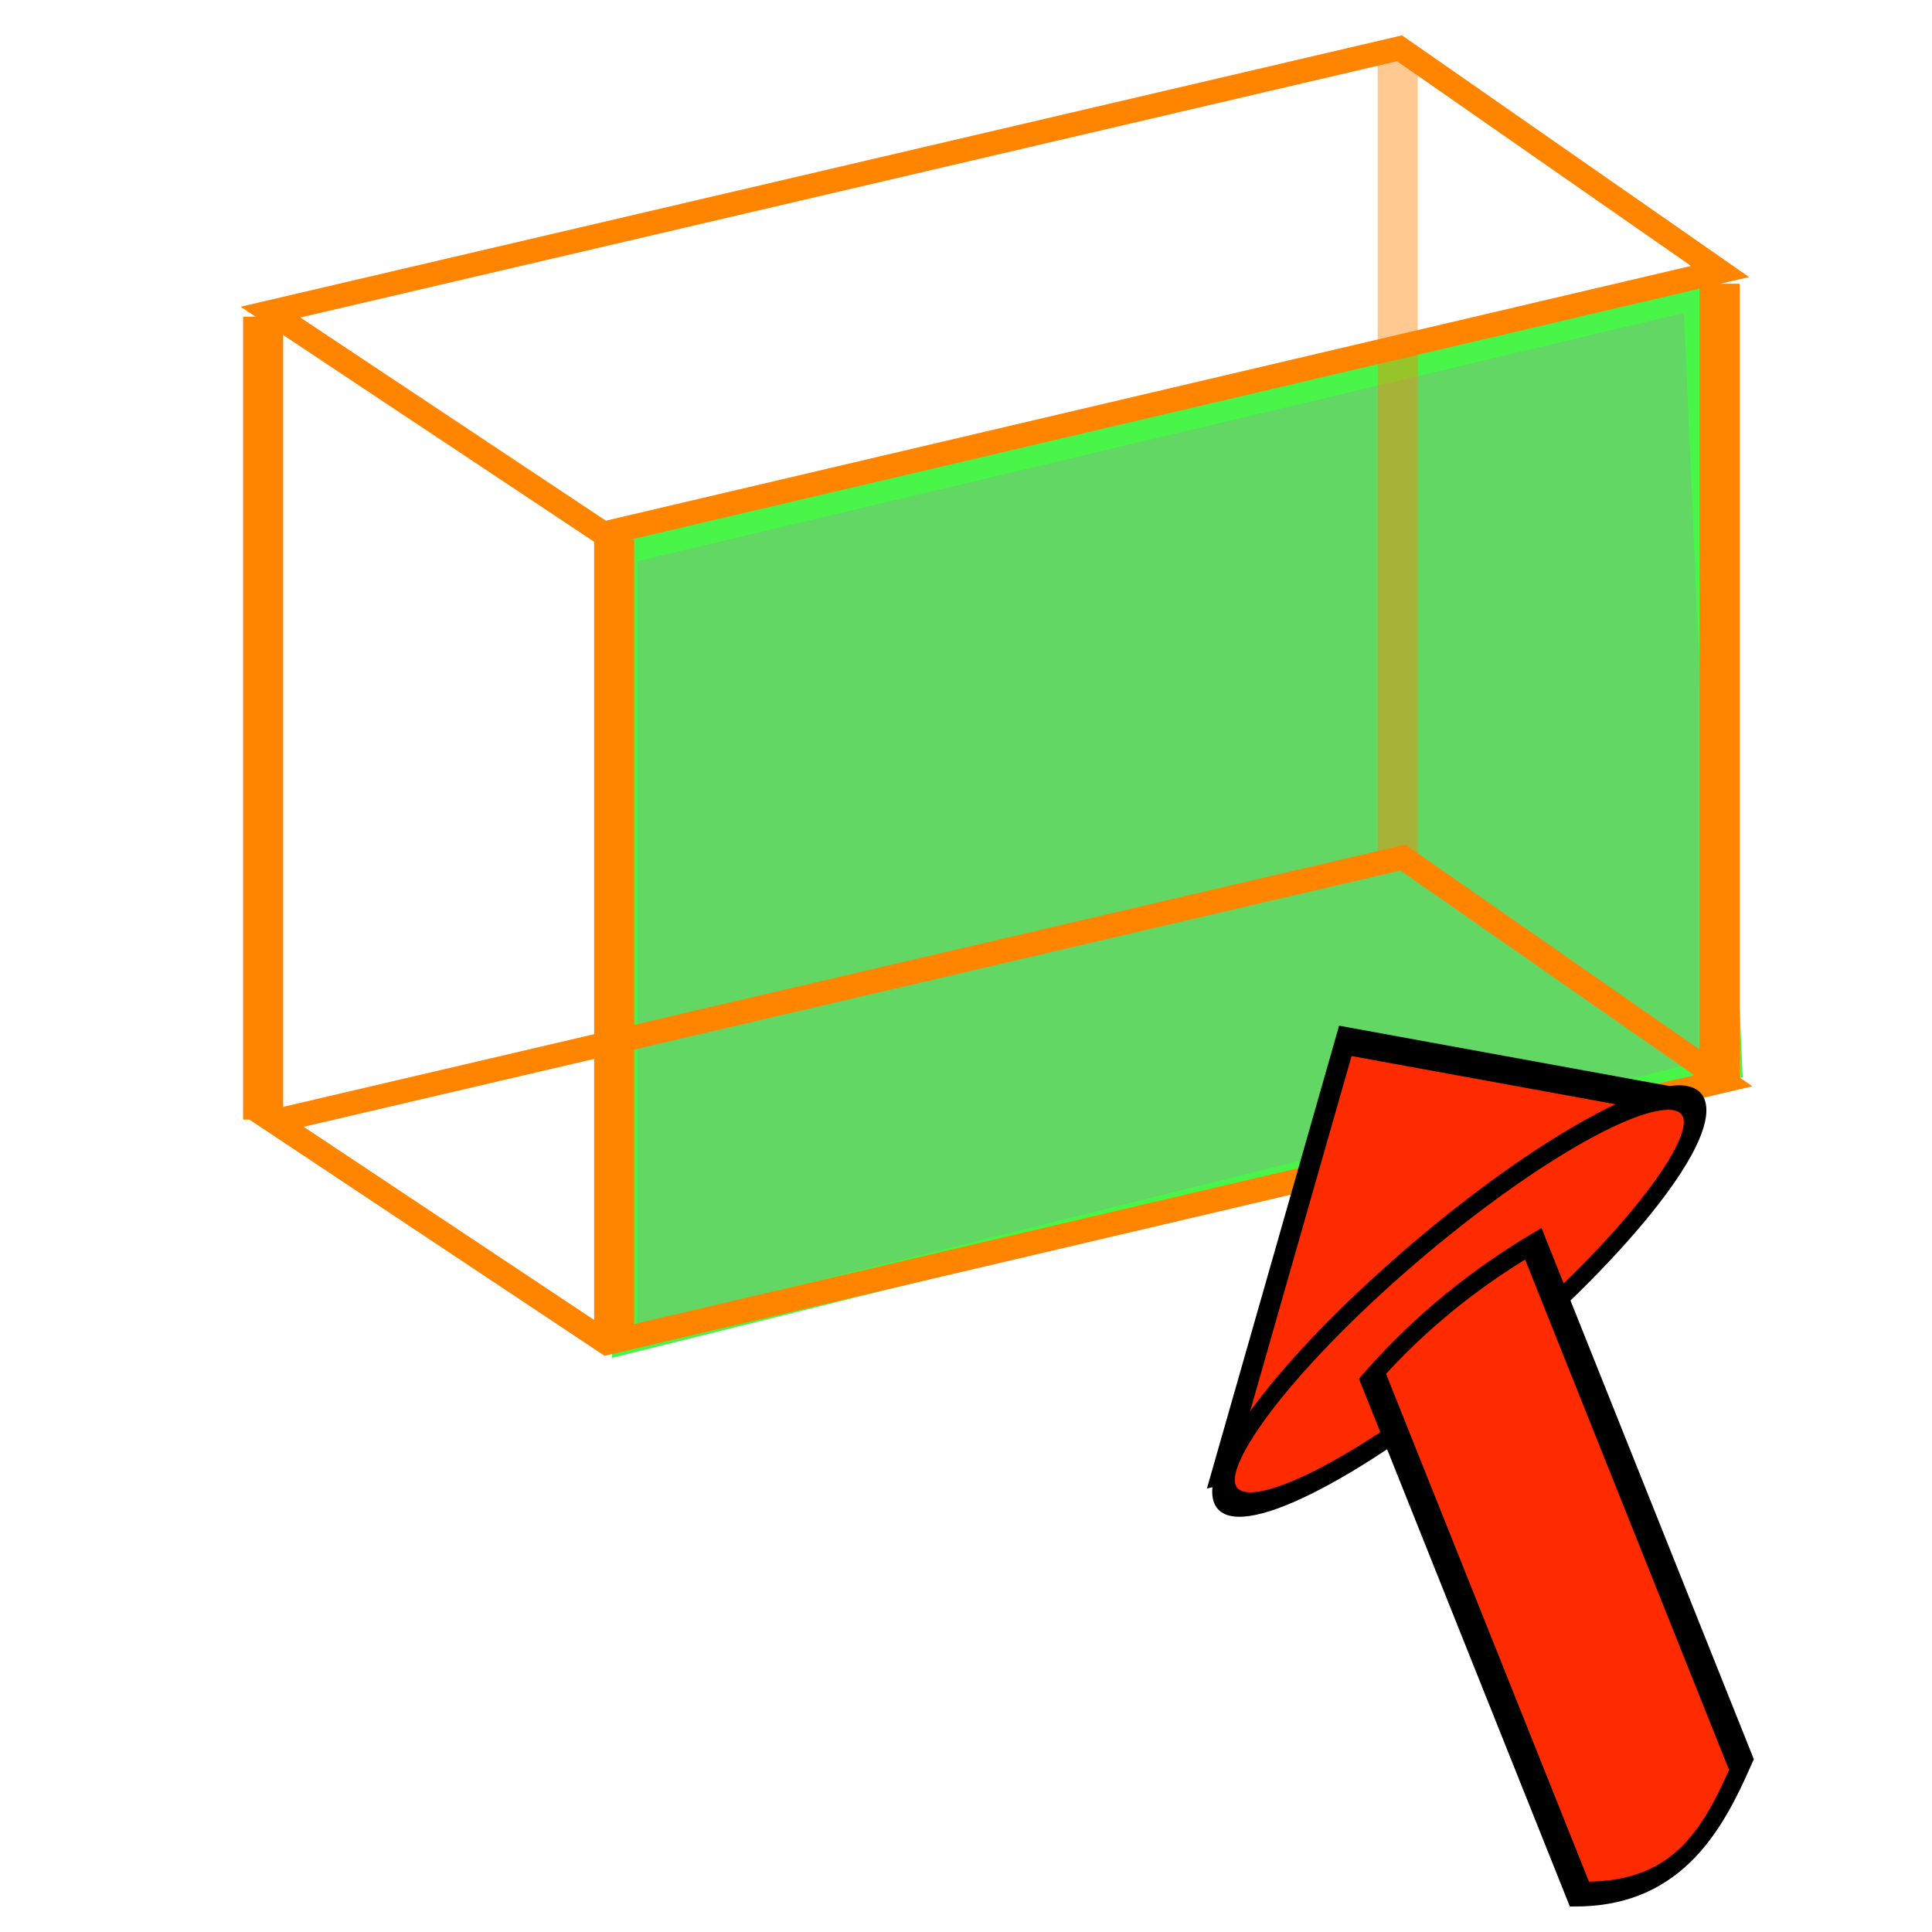
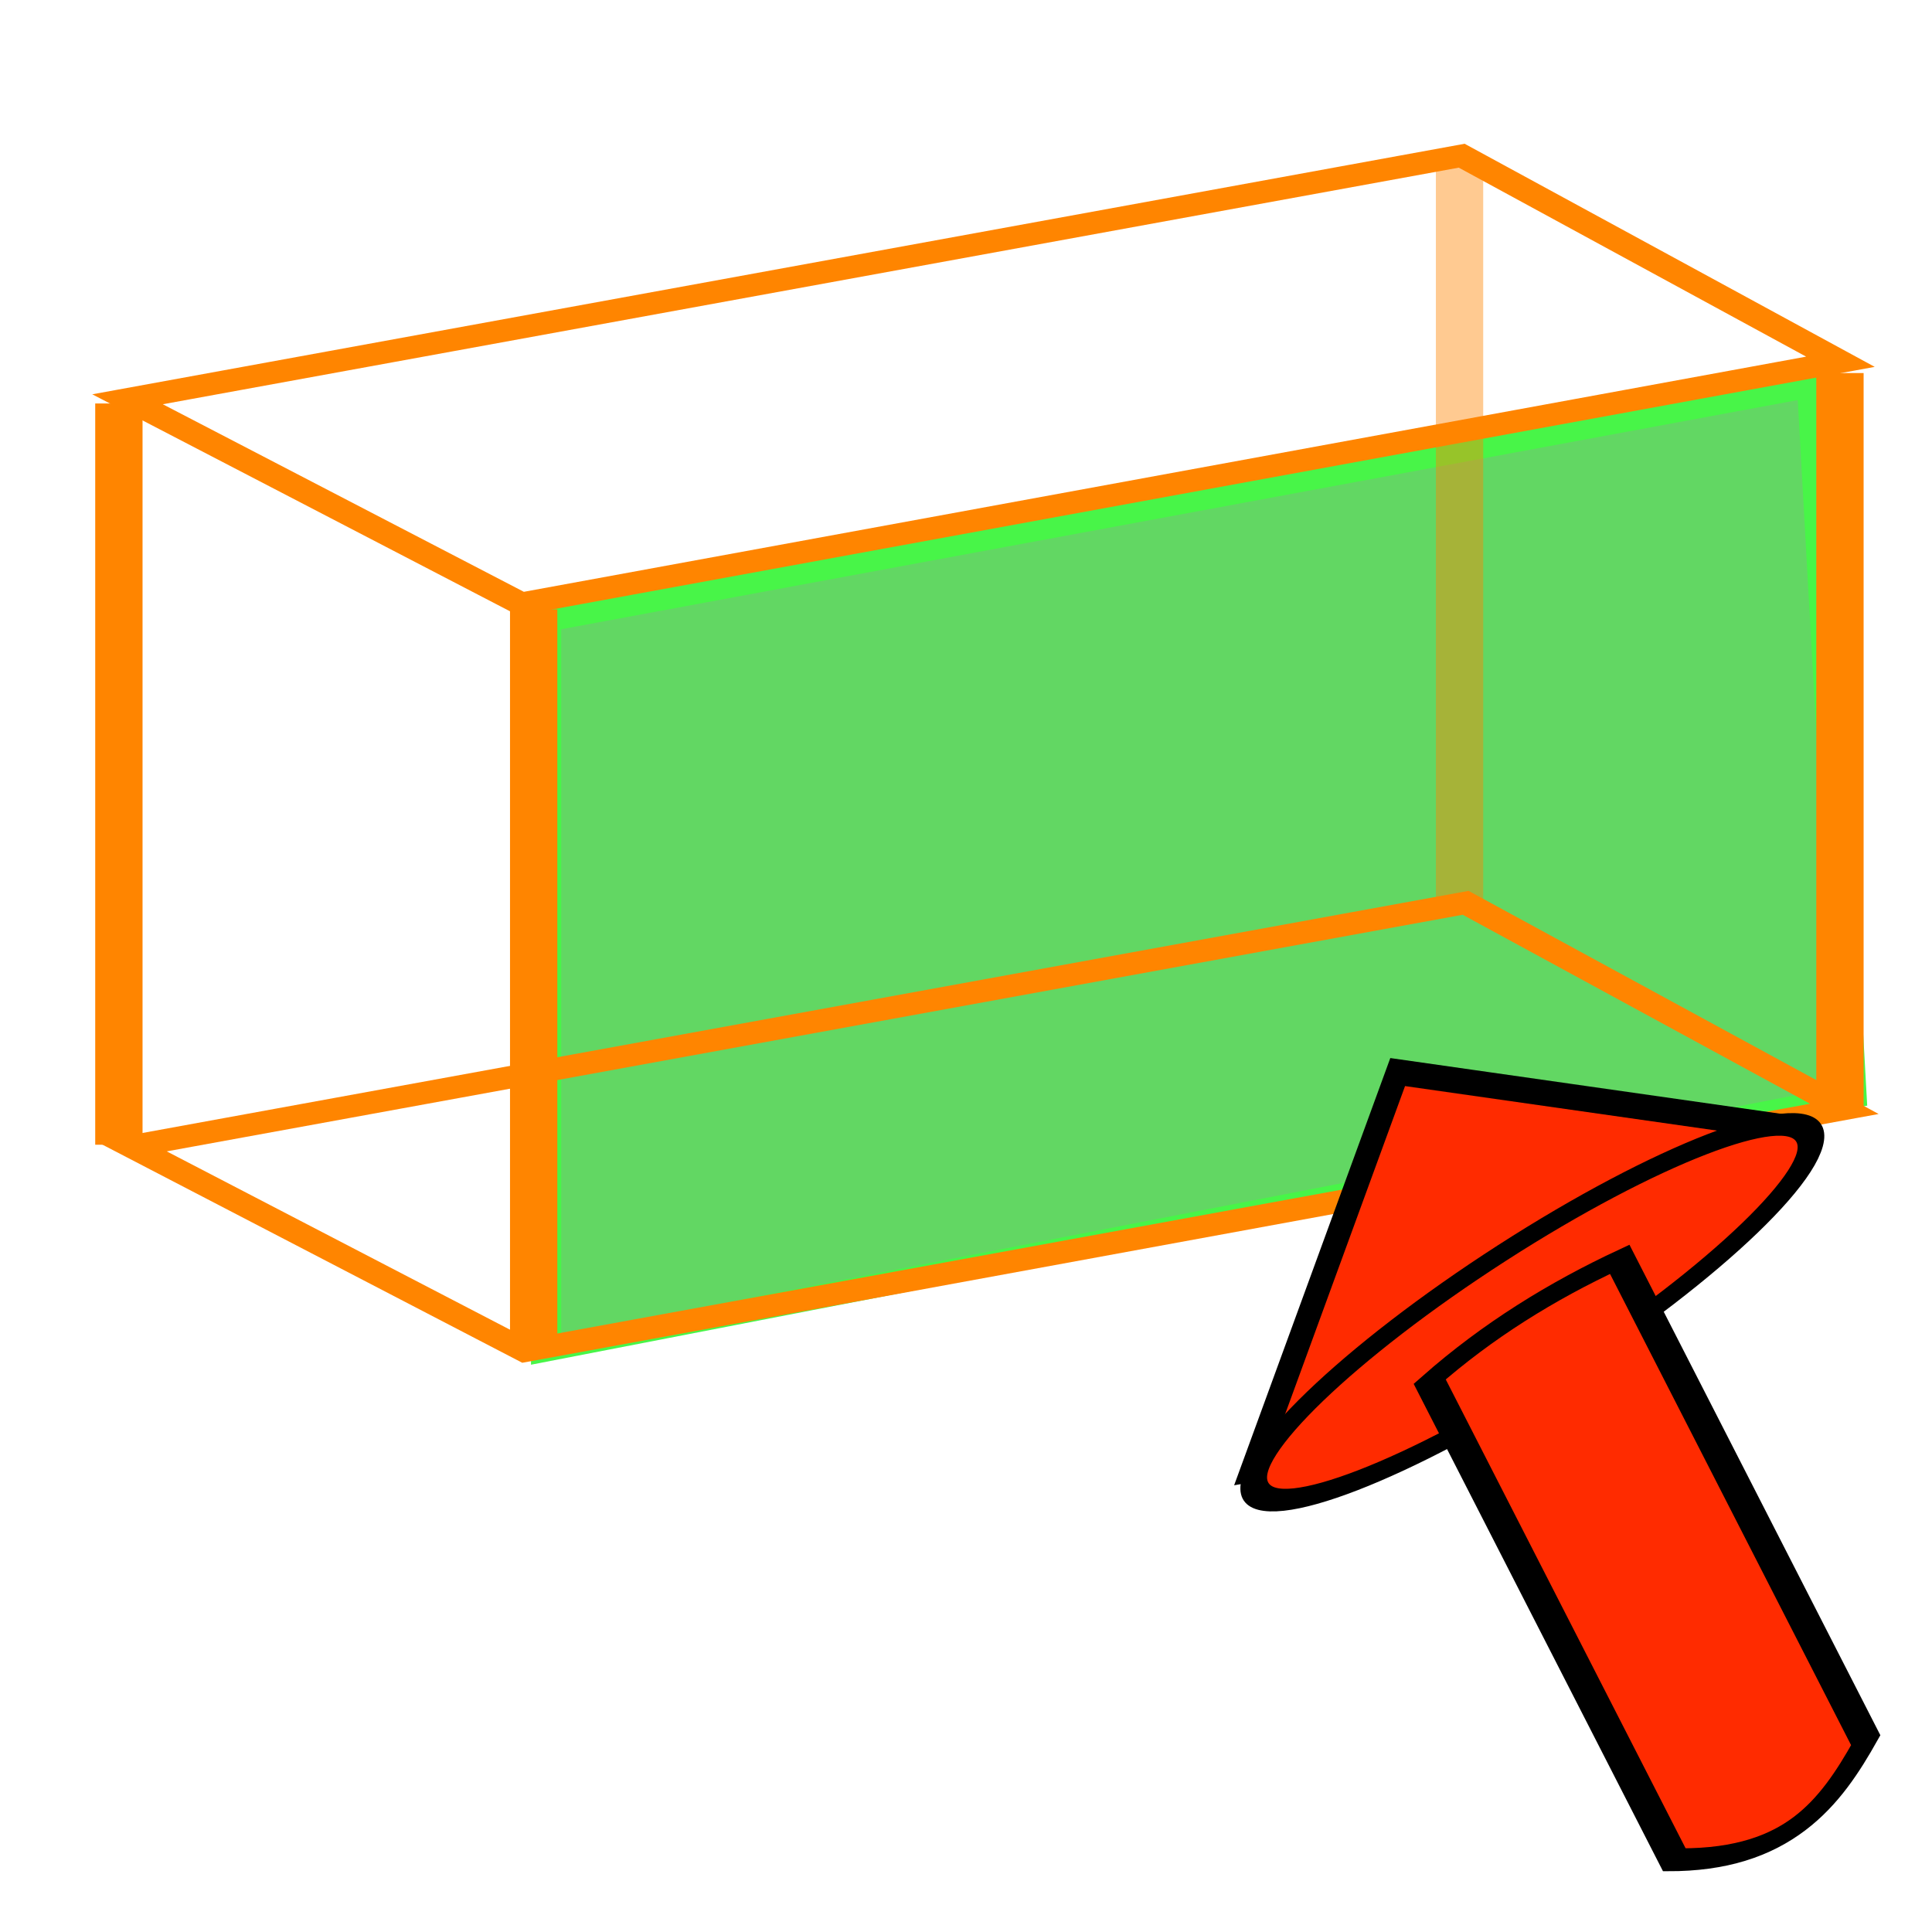
<svg xmlns="http://www.w3.org/2000/svg" xmlns:xlink="http://www.w3.org/1999/xlink" id="svg11300" height="48" width="48" version="1.1" viewBox="0 0 48 48">
  <defs id="defs3">
-     <linearGradient id="linearGradient1152">
-       <stop style="stop-color:#000000;stop-opacity:1;" offset="0" id="stop1148" />
-       <stop style="stop-color:#000000;stop-opacity:0;" offset="1" id="stop1150" />
+     <linearGradient id="linearGradient22617">
+       <stop style="stop-color:#1d1d1d;stop-opacity:1;" offset="0" id="stop22615" />
    </linearGradient>
    <linearGradient id="linearGradient3253">
      <stop style="stop-color:#89d5f8;stop-opacity:1;" offset="0" id="stop3255" />
      <stop style="stop-color:#00899e;stop-opacity:1;" offset="1" id="stop3257" />
    </linearGradient>
    <linearGradient id="linearGradient11979">
      <stop style="stop-color:#ffffff;stop-opacity:1;" offset="0" id="stop11981" />
      <stop style="stop-color:#729fcf;stop-opacity:1" offset="1" id="stop11983" />
    </linearGradient>
    <linearGradient id="linearGradient2846">
      <stop id="stop2848" offset="0" style="stop-color:#8a8a8a;stop-opacity:1;" />
      <stop id="stop2850" offset="1" style="stop-color:#484848;stop-opacity:1;" />
    </linearGradient>
    <linearGradient id="linearGradient2366">
      <stop id="stop2368" offset="0" style="stop-color:#ffffff;stop-opacity:1;" />
      <stop style="stop-color:#ffffff;stop-opacity:0.219;" offset="0.5" id="stop2374" />
      <stop id="stop2370" offset="1" style="stop-color:#ffffff;stop-opacity:1;" />
    </linearGradient>
    <linearGradient id="linearGradient4467">
      <stop style="stop-color:#ffffff;stop-opacity:1;" offset="0" id="stop4469" />
      <stop style="stop-color:#ffffff;stop-opacity:0.248;" offset="1" id="stop4471" />
    </linearGradient>
    <linearGradient id="linearGradient4454">
      <stop style="stop-color:#729fcf;stop-opacity:0.208;" offset="0" id="stop4456" />
      <stop style="stop-color:#729fcf;stop-opacity:0.676;" offset="1" id="stop4458" />
    </linearGradient>
    <linearGradient id="linearGradient4440">
      <stop style="stop-color:#7d7d7d;stop-opacity:1;" offset="0" id="stop4442" />
      <stop id="stop4448" offset="0.5" style="stop-color:#b1b1b1;stop-opacity:1;" />
      <stop style="stop-color:#686868;stop-opacity:1;" offset="1" id="stop4444" />
    </linearGradient>
    <radialGradient gradientUnits="userSpaceOnUse" gradientTransform="matrix(0.914812,0.01265023,-0.00821502,0.213562,2.253914,27.18889)" r="10.319" fy="35.127" fx="23.071" cy="35.127" cx="23.071" id="radialGradient2097" xlink:href="#linearGradient2091" />
    <linearGradient gradientUnits="userSpaceOnUse" y2="34.977" x2="27.901" y1="22.852" x1="16.875" id="linearGradient7922" xlink:href="#linearGradient7916" />
    <linearGradient y2="50.94" x2="45.38" y1="45.264" x1="46.835" gradientUnits="userSpaceOnUse" id="linearGradient7186" xlink:href="#linearGradient2871" />
    <linearGradient y2="26.649" x2="53.589" y1="23.668" x1="18.936" gradientUnits="userSpaceOnUse" id="linearGradient7184" xlink:href="#linearGradient2402" />
    <linearGradient y2="50.94" x2="45.38" y1="45.264" x1="46.835" gradientUnits="userSpaceOnUse" id="linearGradient7182" xlink:href="#linearGradient2871" />
    <linearGradient y2="20.609" x2="15.985" y1="36.061" x1="62.514" gradientUnits="userSpaceOnUse" id="linearGradient7180" xlink:href="#linearGradient2380" />
    <linearGradient gradientTransform="rotate(180,23.96967,25.01237)" y2="23.554" x2="22.375" y1="13.604" x1="13.435" gradientUnits="userSpaceOnUse" id="linearGradient7189" xlink:href="#linearGradient7179" />
    <linearGradient gradientUnits="userSpaceOnUse" y2="23.554" x2="22.375" y1="13.604" x1="13.435" id="linearGradient7185" xlink:href="#linearGradient7179" />
    <linearGradient gradientTransform="translate(-18.01785,-13.57119)" gradientUnits="userSpaceOnUse" y2="48.548" x2="45.919" y1="36.423" x1="34.893" id="linearGradient4975" xlink:href="#linearGradient1322" />
    <linearGradient id="linearGradient1322">
      <stop style="stop-color:#729fcf" offset="0" id="stop1324" />
      <stop style="stop-color:#5187d6;stop-opacity:1;" offset="1" id="stop1326" />
    </linearGradient>
    <linearGradient id="linearGradient2316">
      <stop id="stop2318" offset="0" style="stop-color:#000000;stop-opacity:1;" />
      <stop id="stop2320" offset="1" style="stop-color:#ffffff;stop-opacity:0.66;" />
    </linearGradient>
    <linearGradient id="linearGradient7179">
      <stop id="stop7181" offset="0" style="stop-color:#ffffff;stop-opacity:1;" />
      <stop id="stop7183" offset="1" style="stop-color:#ffffff;stop-opacity:0;" />
    </linearGradient>
    <linearGradient y2="26.048" x2="52.854" y1="26.048" x1="5.965" gradientUnits="userSpaceOnUse" id="linearGradient1491" xlink:href="#linearGradient2797" />
    <linearGradient id="linearGradient2797">
      <stop id="stop2799" offset="0" style="stop-color:#ffffff;stop-opacity:1;" />
      <stop id="stop2801" offset="1" style="stop-color:#ffffff;stop-opacity:0;" />
    </linearGradient>
    <linearGradient y2="26.048" x2="52.854" y1="26.048" x1="5.965" gradientUnits="userSpaceOnUse" id="linearGradient1493" xlink:href="#linearGradient2797" />
    <linearGradient id="linearGradient2402">
      <stop id="stop2404" offset="0" style="stop-color:#729fcf;stop-opacity:1;" />
      <stop id="stop2406" offset="1" style="stop-color:#528ac5;stop-opacity:1;" />
    </linearGradient>
    <linearGradient id="linearGradient2871">
      <stop id="stop2873" offset="0" style="stop-color:#3465a4;stop-opacity:1;" />
      <stop id="stop2875" offset="1" style="stop-color:#3465a4;stop-opacity:1" />
    </linearGradient>
    <linearGradient gradientTransform="translate(-48.77039,-5.765705)" gradientUnits="userSpaceOnUse" y2="24.842" x2="37.124" y1="30.749" x1="32.648" id="linearGradient2696" xlink:href="#linearGradient2690" />
    <linearGradient id="linearGradient2690">
      <stop id="stop2692" offset="0" style="stop-color:#c4d7eb;stop-opacity:1;" />
      <stop id="stop2694" offset="1" style="stop-color:#c4d7eb;stop-opacity:0;" />
    </linearGradient>
    <linearGradient gradientTransform="translate(-48.77039,-5.765705)" gradientUnits="userSpaceOnUse" y2="24.842" x2="37.124" y1="31.456" x1="36.714" id="linearGradient2688" xlink:href="#linearGradient2682" />
    <linearGradient id="linearGradient2682">
      <stop id="stop2684" offset="0" style="stop-color:#3977c3;stop-opacity:1;" />
      <stop id="stop2686" offset="1" style="stop-color:#89aedc;stop-opacity:0;" />
    </linearGradient>
    <linearGradient id="linearGradient2380">
      <stop id="stop2382" offset="0" style="stop-color:#b9cfe7;stop-opacity:1" />
      <stop id="stop2384" offset="1" style="stop-color:#729fcf;stop-opacity:1" />
    </linearGradient>
    <linearGradient y2="19.115" x2="15.419" y1="10.612" x1="13.479" gradientTransform="translate(-48.30498,-6.043298)" gradientUnits="userSpaceOnUse" id="linearGradient1486" xlink:href="#linearGradient2831" />
    <linearGradient id="linearGradient2831">
      <stop id="stop2833" offset="0" style="stop-color:#3465a4;stop-opacity:1;" />
      <stop style="stop-color:#5b86be;stop-opacity:1;" offset="0.333" id="stop2855" />
      <stop id="stop2835" offset="1" style="stop-color:#83a8d8;stop-opacity:0;" />
    </linearGradient>
    <linearGradient y2="26.194" x2="37.065" y1="29.73" x1="37.128" gradientTransform="rotate(180,-0.62124,20.04085)" gradientUnits="userSpaceOnUse" id="linearGradient1488" xlink:href="#linearGradient2847" />
    <linearGradient id="linearGradient2847">
      <stop id="stop2849" offset="0" style="stop-color:#3465a4;stop-opacity:1;" />
      <stop id="stop2851" offset="1" style="stop-color:#3465a4;stop-opacity:0;" />
    </linearGradient>
    <radialGradient r="15.645" fy="36.421" fx="24.837" cy="36.421" cx="24.837" gradientTransform="matrix(1,0,0,0.536723,0,16.87306)" gradientUnits="userSpaceOnUse" id="radialGradient1503" xlink:href="#linearGradient8662" />
    <linearGradient id="linearGradient8662">
      <stop id="stop8664" offset="0" style="stop-color:#000000;stop-opacity:1;" />
      <stop id="stop8666" offset="1" style="stop-color:#000000;stop-opacity:0;" />
    </linearGradient>
    <linearGradient id="linearGradient7916">
      <stop id="stop7918" offset="0" style="stop-color:#ffffff;stop-opacity:1;" />
      <stop id="stop7920" offset="1" style="stop-color:#ffffff;stop-opacity:0.34;" />
    </linearGradient>
    <linearGradient id="linearGradient2091">
      <stop id="stop2093" offset="0" style="stop-color:#000000;stop-opacity:1;" />
      <stop id="stop2095" offset="1" style="stop-color:#000000;stop-opacity:0;" />
    </linearGradient>
    <linearGradient id="linearGradient3864">
      <stop style="stop-color:#71b2f8;stop-opacity:1;" offset="0" id="stop3866" />
      <stop style="stop-color:#002795;stop-opacity:1;" offset="1" id="stop3868" />
    </linearGradient>
    <radialGradient gradientTransform="matrix(1.625841,0.5434973,-8.8819886e-2,0.2656996,-215.0241,-170.9019)" r="19.571" fy="27.257" fx="342.583" cy="27.257" cx="342.583" gradientUnits="userSpaceOnUse" id="radialGradient2571" xlink:href="#linearGradient3864" />
    <radialGradient gradientTransform="translate(-0.1767767,-2.65165)" r="19.571" fy="15.561" fx="345.284" cy="15.561" cx="345.284" gradientUnits="userSpaceOnUse" id="radialGradient3352" xlink:href="#linearGradient3593" />
    <linearGradient id="linearGradient3593">
      <stop id="stop3595" offset="0" style="stop-color:#c8e0f9;stop-opacity:1;" />
      <stop id="stop3597" offset="1" style="stop-color:#637dca;stop-opacity:1;" />
    </linearGradient>
    <radialGradient gradientTransform="translate(-0.1767767,-2.65165)" r="19.571" fy="39.963" fx="330.638" cy="39.963" cx="330.638" gradientUnits="userSpaceOnUse" id="radialGradient3354" xlink:href="#linearGradient3593" />
    <radialGradient r="19.571" fy="27.257" fx="342.583" cy="27.257" cx="342.583" gradientTransform="matrix(1.625841,0.5434973,-8.8819886e-2,0.2656996,-461.8107,-173.0627)" gradientUnits="userSpaceOnUse" id="radialGradient3369" xlink:href="#linearGradient3864" />
    <radialGradient r="19.571" fy="15.561" fx="345.284" cy="15.561" cx="345.284" gradientTransform="matrix(1.001232,0,0,0.9421773,-327.5031,-4.331665)" gradientUnits="userSpaceOnUse" id="radialGradient3372" xlink:href="#linearGradient3593" />
    <radialGradient r="19.571" fy="39.963" fx="330.638" cy="39.963" cx="330.638" gradientTransform="matrix(1.001232,0,0,0.9421773,-287.8179,-28.14305)" gradientUnits="userSpaceOnUse" id="radialGradient3375" xlink:href="#linearGradient3593" />
    <radialGradient r="19.571" fy="113.234" fx="320.44" cy="113.234" cx="320.44" gradientTransform="matrix(0.9829174,1.324085,-1.233005,0.8105158,-131.0413,-483.7456)" gradientUnits="userSpaceOnUse" id="radialGradient3380" xlink:href="#linearGradient3864" />
    <linearGradient gradientTransform="matrix(1.001232,0,0,0.9421773,-4.869961,-2.386316)" gradientUnits="userSpaceOnUse" y2="36.839" x2="48.691" y1="36.839" x1="6.945" id="linearGradient3914" xlink:href="#linearGradient3864" />
    <linearGradient y2="36.839" x2="48.691" y1="34.146" x1="6.83" gradientTransform="matrix(1.001232,0,0,0.9421773,-4.869961,-2.386316)" gradientUnits="userSpaceOnUse" id="linearGradient3792" xlink:href="#linearGradient3864" />
    <radialGradient r="19.571" fy="39.963" fx="330.638" cy="39.963" cx="330.638" gradientTransform="matrix(1.001232,0,0,0.9421773,-287.8179,-28.14305)" gradientUnits="userSpaceOnUse" id="radialGradient3812" xlink:href="#linearGradient3864" />
    <radialGradient r="19.571" fy="15.561" fx="345.284" cy="15.561" cx="345.284" gradientTransform="matrix(1.001232,0,0,0.9421773,-327.5031,-4.331665)" gradientUnits="userSpaceOnUse" id="radialGradient3814" xlink:href="#linearGradient3593" />
    <radialGradient r="19.571" fy="113.234" fx="320.44" cy="113.234" cx="320.44" gradientTransform="matrix(0.9829174,1.324085,-1.233005,0.8105158,-131.0413,-483.7456)" gradientUnits="userSpaceOnUse" id="radialGradient3816" xlink:href="#linearGradient3864" />
    <radialGradient r="34.345" fy="672.797" fx="225.264" cy="672.797" cx="225.264" gradientTransform="matrix(1,0,0,0.6985294,0,202.8286)" gradientUnits="userSpaceOnUse" id="radialGradient3850" xlink:href="#linearGradient4467" />
    <radialGradient r="34.345" fy="672.797" fx="225.264" cy="672.797" cx="225.264" gradientTransform="matrix(1,0,0,0.6985294,0,202.8286)" gradientUnits="userSpaceOnUse" id="radialGradient3850-4" xlink:href="#linearGradient4467" />
    <radialGradient xlink:href="#linearGradient8662" id="radialGradient2097-2" cx="23.071" cy="35.127" fx="23.071" fy="35.127" r="10.319" gradientTransform="matrix(0.914812,0.01265023,-0.00821502,0.213562,2.253914,27.18889)" gradientUnits="userSpaceOnUse" />
    <linearGradient xlink:href="#linearGradient4467" id="linearGradient8388" gradientUnits="userSpaceOnUse" x1="5.965" y1="26.048" x2="52.854" y2="26.048" />
    <radialGradient xlink:href="#linearGradient8662" id="radialGradient1503-3" gradientUnits="userSpaceOnUse" gradientTransform="matrix(1,0,0,0.536723,0,16.87306)" cx="24.837" cy="36.421" fx="24.837" fy="36.421" r="15.645" />
    <radialGradient xlink:href="#linearGradient3864" id="radialGradient2571-4" gradientUnits="userSpaceOnUse" cx="342.583" cy="27.257" fx="342.583" fy="27.257" r="19.571" gradientTransform="matrix(1.625841,0.5434973,-8.8819886e-2,0.2656996,-215.0241,-170.9019)" />
    <radialGradient xlink:href="#linearGradient3593" id="radialGradient3352-1" gradientUnits="userSpaceOnUse" cx="345.284" cy="15.561" fx="345.284" fy="15.561" r="19.571" gradientTransform="translate(-0.1767767,-2.65165)" />
    <radialGradient xlink:href="#linearGradient3593" id="radialGradient3354-1" gradientUnits="userSpaceOnUse" cx="330.638" cy="39.963" fx="330.638" fy="39.963" r="19.571" gradientTransform="translate(-0.1767767,-2.65165)" />
    <radialGradient xlink:href="#linearGradient3864" id="radialGradient3369-3" gradientUnits="userSpaceOnUse" gradientTransform="matrix(1.625841,0.5434973,-8.8819886e-2,0.2656996,-461.8107,-173.0627)" cx="342.583" cy="27.257" fx="342.583" fy="27.257" r="19.571" />
    <radialGradient xlink:href="#linearGradient3593" id="radialGradient3372-9" gradientUnits="userSpaceOnUse" gradientTransform="matrix(1.001232,0,0,0.9421773,-327.5031,-4.331665)" cx="345.284" cy="15.561" fx="345.284" fy="15.561" r="19.571" />
    <radialGradient xlink:href="#linearGradient3593" id="radialGradient3375-2" gradientUnits="userSpaceOnUse" gradientTransform="matrix(1.001232,0,0,0.9421773,-287.8179,-28.14305)" cx="330.638" cy="39.963" fx="330.638" fy="39.963" r="19.571" />
    <radialGradient xlink:href="#linearGradient3864" id="radialGradient3380-0" gradientUnits="userSpaceOnUse" gradientTransform="matrix(0.9829174,1.324085,-1.233005,0.8105158,-131.0413,-483.7456)" cx="320.44" cy="113.234" fx="320.44" fy="113.234" r="19.571" />
    <linearGradient xlink:href="#linearGradient3864" id="linearGradient8400" x1="6.945" y1="36.839" x2="48.691" y2="36.839" gradientUnits="userSpaceOnUse" gradientTransform="matrix(1.001232,0,0,0.9421773,-4.869961,-2.386316)" />
    <linearGradient xlink:href="#linearGradient3864" id="linearGradient8402" gradientUnits="userSpaceOnUse" gradientTransform="matrix(1.001232,0,0,0.9421773,-4.869961,-2.386316)" x1="6.83" y1="34.146" x2="48.691" y2="36.839" />
    <radialGradient xlink:href="#linearGradient3864" id="radialGradient3812-9" gradientUnits="userSpaceOnUse" gradientTransform="matrix(1.001232,0,0,0.9421773,-287.8179,-28.14305)" cx="330.638" cy="39.963" fx="330.638" fy="39.963" r="19.571" />
    <radialGradient xlink:href="#linearGradient3593" id="radialGradient3814-9" gradientUnits="userSpaceOnUse" gradientTransform="matrix(1.001232,0,0,0.9421773,-327.5031,-4.331665)" cx="345.284" cy="15.561" fx="345.284" fy="15.561" r="19.571" />
    <radialGradient xlink:href="#linearGradient3864" id="radialGradient3816-2" gradientUnits="userSpaceOnUse" gradientTransform="matrix(0.9829174,1.324085,-1.233005,0.8105158,-131.0413,-483.7456)" cx="320.44" cy="113.234" fx="320.44" fy="113.234" r="19.571" />
    <radialGradient xlink:href="#linearGradient4467" id="radialGradient3850-8" gradientUnits="userSpaceOnUse" gradientTransform="matrix(1,0,0,0.6985294,0,202.8286)" cx="225.264" cy="672.797" fx="225.264" fy="672.797" r="34.345" />
    <radialGradient xlink:href="#linearGradient4467" id="radialGradient3850-4-2" gradientUnits="userSpaceOnUse" gradientTransform="matrix(1,0,0,0.6985294,0,202.8286)" cx="225.264" cy="672.797" fx="225.264" fy="672.797" r="34.345" />
-     <radialGradient xlink:href="#linearGradient8662" id="radialGradient2097-3" cx="23.071" cy="35.127" fx="23.071" fy="35.127" r="10.319" gradientTransform="matrix(0.914812,0.01265023,-0.00821502,0.213562,2.253914,27.18889)" gradientUnits="userSpaceOnUse" />
-     <linearGradient xlink:href="#linearGradient4467" id="linearGradient9705" gradientUnits="userSpaceOnUse" x1="5.965" y1="26.048" x2="52.854" y2="26.048" />
-     <radialGradient xlink:href="#linearGradient8662" id="radialGradient1503-9" gradientUnits="userSpaceOnUse" gradientTransform="matrix(1,0,0,0.536723,0,16.87306)" cx="24.837" cy="36.421" fx="24.837" fy="36.421" r="15.645" />
-     <radialGradient xlink:href="#linearGradient3864" id="radialGradient2571-9" gradientUnits="userSpaceOnUse" cx="342.583" cy="27.257" fx="342.583" fy="27.257" r="19.571" gradientTransform="matrix(1.625841,0.5434973,-8.8819886e-2,0.2656996,-215.0241,-170.9019)" />
-     <radialGradient xlink:href="#linearGradient3593" id="radialGradient3352-0" gradientUnits="userSpaceOnUse" cx="345.284" cy="15.561" fx="345.284" fy="15.561" r="19.571" gradientTransform="translate(-0.1767767,-2.65165)" />
-     <radialGradient xlink:href="#linearGradient3593" id="radialGradient3354-7" gradientUnits="userSpaceOnUse" cx="330.638" cy="39.963" fx="330.638" fy="39.963" r="19.571" gradientTransform="translate(-0.1767767,-2.65165)" />
-     <radialGradient xlink:href="#linearGradient3864" id="radialGradient3369-7" gradientUnits="userSpaceOnUse" gradientTransform="matrix(1.625841,0.5434973,-8.8819886e-2,0.2656996,-461.8107,-173.0627)" cx="342.583" cy="27.257" fx="342.583" fy="27.257" r="19.571" />
-     <radialGradient xlink:href="#linearGradient3593" id="radialGradient3372-6" gradientUnits="userSpaceOnUse" gradientTransform="matrix(1.001232,0,0,0.9421773,-327.5031,-4.331665)" cx="345.284" cy="15.561" fx="345.284" fy="15.561" r="19.571" />
-     <radialGradient xlink:href="#linearGradient3593" id="radialGradient3375-9" gradientUnits="userSpaceOnUse" gradientTransform="matrix(1.001232,0,0,0.9421773,-287.8179,-28.14305)" cx="330.638" cy="39.963" fx="330.638" fy="39.963" r="19.571" />
-     <radialGradient xlink:href="#linearGradient3864" id="radialGradient3380-3" gradientUnits="userSpaceOnUse" gradientTransform="matrix(0.9829174,1.324085,-1.233005,0.8105158,-131.0413,-483.7456)" cx="320.44" cy="113.234" fx="320.44" fy="113.234" r="19.571" />
-     <linearGradient xlink:href="#linearGradient3864" id="linearGradient9717" x1="6.945" y1="36.839" x2="48.691" y2="36.839" gradientUnits="userSpaceOnUse" gradientTransform="matrix(1.001232,0,0,0.9421773,-4.869961,-2.386316)" />
-     <linearGradient xlink:href="#linearGradient3864" id="linearGradient9719" gradientUnits="userSpaceOnUse" gradientTransform="matrix(1.001232,0,0,0.9421773,-4.869961,-2.386316)" x1="6.83" y1="34.146" x2="48.691" y2="36.839" />
-     <radialGradient xlink:href="#linearGradient3864" id="radialGradient3812-7" gradientUnits="userSpaceOnUse" gradientTransform="matrix(1.001232,0,0,0.9421773,-287.8179,-28.14305)" cx="330.638" cy="39.963" fx="330.638" fy="39.963" r="19.571" />
-     <radialGradient xlink:href="#linearGradient3593" id="radialGradient3814-3" gradientUnits="userSpaceOnUse" gradientTransform="matrix(1.001232,0,0,0.9421773,-327.5031,-4.331665)" cx="345.284" cy="15.561" fx="345.284" fy="15.561" r="19.571" />
-     <radialGradient xlink:href="#linearGradient3864" id="radialGradient3816-3" gradientUnits="userSpaceOnUse" gradientTransform="matrix(0.9829174,1.324085,-1.233005,0.8105158,-131.0413,-483.7456)" cx="320.44" cy="113.234" fx="320.44" fy="113.234" r="19.571" />
-     <radialGradient xlink:href="#linearGradient4467" id="radialGradient3850-5" gradientUnits="userSpaceOnUse" gradientTransform="matrix(1,0,0,0.6985294,0,202.8286)" cx="225.264" cy="672.797" fx="225.264" fy="672.797" r="34.345" />
-     <radialGradient xlink:href="#linearGradient4467" id="radialGradient3850-4-3" gradientUnits="userSpaceOnUse" gradientTransform="matrix(1,0,0,0.6985294,0,202.8286)" cx="225.264" cy="672.797" fx="225.264" fy="672.797" r="34.345" />
-     <radialGradient gradientUnits="userSpaceOnUse" gradientTransform="matrix(0.914812,0.01265023,-0.00821502,0.213562,2.253914,27.18889)" r="10.319" fy="35.127" fx="23.071" cy="35.127" cx="23.071" id="radialGradient2097-2-0" xlink:href="#linearGradient8662" />
-     <linearGradient y2="26.048" x2="52.854" y1="26.048" x1="5.965" gradientUnits="userSpaceOnUse" id="linearGradient9729" xlink:href="#linearGradient4467" />
-     <radialGradient r="15.645" fy="36.421" fx="24.837" cy="36.421" cx="24.837" gradientTransform="matrix(1,0,0,0.536723,0,16.87306)" gradientUnits="userSpaceOnUse" id="radialGradient1503-3-5" xlink:href="#linearGradient8662" />
-     <radialGradient gradientTransform="matrix(1.625841,0.5434973,-8.8819886e-2,0.2656996,-215.0241,-170.9019)" r="19.571" fy="27.257" fx="342.583" cy="27.257" cx="342.583" gradientUnits="userSpaceOnUse" id="radialGradient2571-4-8" xlink:href="#linearGradient3864" />
-     <radialGradient gradientTransform="translate(-0.1767767,-2.65165)" r="19.571" fy="15.561" fx="345.284" cy="15.561" cx="345.284" gradientUnits="userSpaceOnUse" id="radialGradient3352-1-5" xlink:href="#linearGradient3593" />
-     <radialGradient gradientTransform="translate(-0.1767767,-2.65165)" r="19.571" fy="39.963" fx="330.638" cy="39.963" cx="330.638" gradientUnits="userSpaceOnUse" id="radialGradient3354-1-5" xlink:href="#linearGradient3593" />
-     <radialGradient r="19.571" fy="27.257" fx="342.583" cy="27.257" cx="342.583" gradientTransform="matrix(1.625841,0.5434973,-8.8819886e-2,0.2656996,-461.8107,-173.0627)" gradientUnits="userSpaceOnUse" id="radialGradient3369-3-6" xlink:href="#linearGradient3864" />
-     <radialGradient r="19.571" fy="15.561" fx="345.284" cy="15.561" cx="345.284" gradientTransform="matrix(1.001232,0,0,0.9421773,-327.5031,-4.331665)" gradientUnits="userSpaceOnUse" id="radialGradient3372-9-8" xlink:href="#linearGradient3593" />
-     <radialGradient r="19.571" fy="39.963" fx="330.638" cy="39.963" cx="330.638" gradientTransform="matrix(1.001232,0,0,0.9421773,-287.8179,-28.14305)" gradientUnits="userSpaceOnUse" id="radialGradient3375-2-6" xlink:href="#linearGradient3593" />
-     <radialGradient r="19.571" fy="113.234" fx="320.44" cy="113.234" cx="320.44" gradientTransform="matrix(0.9829174,1.324085,-1.233005,0.8105158,-131.0413,-483.7456)" gradientUnits="userSpaceOnUse" id="radialGradient3380-0-9" xlink:href="#linearGradient3864" />
-     <linearGradient gradientTransform="matrix(1.001232,0,0,0.9421773,-4.869961,-2.386316)" gradientUnits="userSpaceOnUse" y2="36.839" x2="48.691" y1="36.839" x1="6.945" id="linearGradient9741" xlink:href="#linearGradient3864" />
-     <linearGradient y2="36.839" x2="48.691" y1="34.146" x1="6.83" gradientTransform="matrix(1.001232,0,0,0.9421773,-4.869961,-2.386316)" gradientUnits="userSpaceOnUse" id="linearGradient9743" xlink:href="#linearGradient3864" />
-     <radialGradient r="19.571" fy="39.963" fx="330.638" cy="39.963" cx="330.638" gradientTransform="matrix(1.001232,0,0,0.9421773,-287.8179,-28.14305)" gradientUnits="userSpaceOnUse" id="radialGradient3812-9-6" xlink:href="#linearGradient3864" />
-     <radialGradient r="19.571" fy="15.561" fx="345.284" cy="15.561" cx="345.284" gradientTransform="matrix(1.001232,0,0,0.9421773,-327.5031,-4.331665)" gradientUnits="userSpaceOnUse" id="radialGradient3814-9-1" xlink:href="#linearGradient3593" />
-     <radialGradient r="19.571" fy="113.234" fx="320.44" cy="113.234" cx="320.44" gradientTransform="matrix(0.9829174,1.324085,-1.233005,0.8105158,-131.0413,-483.7456)" gradientUnits="userSpaceOnUse" id="radialGradient3816-2-5" xlink:href="#linearGradient3864" />
-     <radialGradient r="34.345" fy="672.797" fx="225.264" cy="672.797" cx="225.264" gradientTransform="matrix(1,0,0,0.6985294,0,202.8286)" gradientUnits="userSpaceOnUse" id="radialGradient3850-8-4" xlink:href="#linearGradient4467" />
-     <radialGradient r="34.345" fy="672.797" fx="225.264" cy="672.797" cx="225.264" gradientTransform="matrix(1,0,0,0.6985294,0,202.8286)" gradientUnits="userSpaceOnUse" id="radialGradient3850-4-2-8" xlink:href="#linearGradient4467" />
-     <radialGradient xlink:href="#linearGradient8662" id="radialGradient2097-38" cx="23.071" cy="35.127" fx="23.071" fy="35.127" r="10.319" gradientTransform="matrix(0.914812,0.01265023,-0.00821502,0.213562,2.253914,27.18889)" gradientUnits="userSpaceOnUse" />
-     <linearGradient xlink:href="#linearGradient4467" id="linearGradient10829" gradientUnits="userSpaceOnUse" x1="5.965" y1="26.048" x2="52.854" y2="26.048" />
-     <radialGradient xlink:href="#linearGradient8662" id="radialGradient1503-2" gradientUnits="userSpaceOnUse" gradientTransform="matrix(1,0,0,0.536723,0,16.87306)" cx="24.837" cy="36.421" fx="24.837" fy="36.421" r="15.645" />
-     <radialGradient xlink:href="#linearGradient3864" id="radialGradient2571-96" gradientUnits="userSpaceOnUse" cx="342.583" cy="27.257" fx="342.583" fy="27.257" r="19.571" gradientTransform="matrix(1.625841,0.5434973,-8.8819886e-2,0.2656996,-215.0241,-170.9019)" />
-     <radialGradient xlink:href="#linearGradient3593" id="radialGradient3352-8" gradientUnits="userSpaceOnUse" cx="345.284" cy="15.561" fx="345.284" fy="15.561" r="19.571" gradientTransform="translate(-0.1767767,-2.65165)" />
-     <radialGradient xlink:href="#linearGradient3593" id="radialGradient3354-2" gradientUnits="userSpaceOnUse" cx="330.638" cy="39.963" fx="330.638" fy="39.963" r="19.571" gradientTransform="translate(-0.1767767,-2.65165)" />
-     <radialGradient xlink:href="#linearGradient3864" id="radialGradient3369-2" gradientUnits="userSpaceOnUse" gradientTransform="matrix(1.625841,0.5434973,-8.8819886e-2,0.2656996,-461.8107,-173.0627)" cx="342.583" cy="27.257" fx="342.583" fy="27.257" r="19.571" />
-     <radialGradient xlink:href="#linearGradient3593" id="radialGradient3372-0" gradientUnits="userSpaceOnUse" gradientTransform="matrix(1.001232,0,0,0.9421773,-327.5031,-4.331665)" cx="345.284" cy="15.561" fx="345.284" fy="15.561" r="19.571" />
-     <radialGradient xlink:href="#linearGradient3593" id="radialGradient3375-1" gradientUnits="userSpaceOnUse" gradientTransform="matrix(1.001232,0,0,0.9421773,-287.8179,-28.14305)" cx="330.638" cy="39.963" fx="330.638" fy="39.963" r="19.571" />
-     <radialGradient xlink:href="#linearGradient3864" id="radialGradient3380-6" gradientUnits="userSpaceOnUse" gradientTransform="matrix(0.9829174,1.324085,-1.233005,0.8105158,-131.0413,-483.7456)" cx="320.44" cy="113.234" fx="320.44" fy="113.234" r="19.571" />
-     <linearGradient xlink:href="#linearGradient3864" id="linearGradient10841" x1="6.945" y1="36.839" x2="48.691" y2="36.839" gradientUnits="userSpaceOnUse" gradientTransform="matrix(1.001232,0,0,0.9421773,-4.869961,-2.386316)" />
-     <linearGradient xlink:href="#linearGradient3864" id="linearGradient10843" gradientUnits="userSpaceOnUse" gradientTransform="matrix(1.001232,0,0,0.9421773,-4.869961,-2.386316)" x1="6.83" y1="34.146" x2="48.691" y2="36.839" />
-     <radialGradient xlink:href="#linearGradient3864" id="radialGradient3812-4" gradientUnits="userSpaceOnUse" gradientTransform="matrix(1.001232,0,0,0.9421773,-287.8179,-28.14305)" cx="330.638" cy="39.963" fx="330.638" fy="39.963" r="19.571" />
-     <radialGradient xlink:href="#linearGradient3593" id="radialGradient3814-0" gradientUnits="userSpaceOnUse" gradientTransform="matrix(1.001232,0,0,0.9421773,-327.5031,-4.331665)" cx="345.284" cy="15.561" fx="345.284" fy="15.561" r="19.571" />
-     <radialGradient xlink:href="#linearGradient3864" id="radialGradient3816-0" gradientUnits="userSpaceOnUse" gradientTransform="matrix(0.9829174,1.324085,-1.233005,0.8105158,-131.0413,-483.7456)" cx="320.44" cy="113.234" fx="320.44" fy="113.234" r="19.571" />
-     <radialGradient xlink:href="#linearGradient4467" id="radialGradient3850-83" gradientUnits="userSpaceOnUse" gradientTransform="matrix(1,0,0,0.6985294,0,202.8286)" cx="225.264" cy="672.797" fx="225.264" fy="672.797" r="34.345" />
-     <radialGradient xlink:href="#linearGradient4467" id="radialGradient3850-4-9" gradientUnits="userSpaceOnUse" gradientTransform="matrix(1,0,0,0.6985294,0,202.8286)" cx="225.264" cy="672.797" fx="225.264" fy="672.797" r="34.345" />
-     <radialGradient gradientUnits="userSpaceOnUse" gradientTransform="matrix(0.914812,0.01265023,-0.00821502,0.213562,2.253914,27.18889)" r="10.319" fy="35.127" fx="23.071" cy="35.127" cx="23.071" id="radialGradient2097-2-2" xlink:href="#linearGradient8662" />
-     <linearGradient y2="26.048" x2="52.854" y1="26.048" x1="5.965" gradientUnits="userSpaceOnUse" id="linearGradient10853" xlink:href="#linearGradient4467" />
-     <radialGradient r="15.645" fy="36.421" fx="24.837" cy="36.421" cx="24.837" gradientTransform="matrix(1,0,0,0.536723,0,16.87306)" gradientUnits="userSpaceOnUse" id="radialGradient1503-3-1" xlink:href="#linearGradient8662" />
-     <radialGradient gradientTransform="matrix(1.625841,0.5434973,-8.8819886e-2,0.2656996,-215.0241,-170.9019)" r="19.571" fy="27.257" fx="342.583" cy="27.257" cx="342.583" gradientUnits="userSpaceOnUse" id="radialGradient2571-4-9" xlink:href="#linearGradient3864" />
-     <radialGradient gradientTransform="translate(-0.1767767,-2.65165)" r="19.571" fy="15.561" fx="345.284" cy="15.561" cx="345.284" gradientUnits="userSpaceOnUse" id="radialGradient3352-1-8" xlink:href="#linearGradient3593" />
-     <radialGradient gradientTransform="translate(-0.1767767,-2.65165)" r="19.571" fy="39.963" fx="330.638" cy="39.963" cx="330.638" gradientUnits="userSpaceOnUse" id="radialGradient3354-1-1" xlink:href="#linearGradient3593" />
-     <radialGradient r="19.571" fy="27.257" fx="342.583" cy="27.257" cx="342.583" gradientTransform="matrix(1.625841,0.5434973,-8.8819886e-2,0.2656996,-461.8107,-173.0627)" gradientUnits="userSpaceOnUse" id="radialGradient3369-3-4" xlink:href="#linearGradient3864" />
-     <radialGradient r="19.571" fy="15.561" fx="345.284" cy="15.561" cx="345.284" gradientTransform="matrix(1.001232,0,0,0.9421773,-327.5031,-4.331665)" gradientUnits="userSpaceOnUse" id="radialGradient3372-9-3" xlink:href="#linearGradient3593" />
-     <radialGradient r="19.571" fy="39.963" fx="330.638" cy="39.963" cx="330.638" gradientTransform="matrix(1.001232,0,0,0.9421773,-287.8179,-28.14305)" gradientUnits="userSpaceOnUse" id="radialGradient3375-2-8" xlink:href="#linearGradient3593" />
-     <radialGradient r="19.571" fy="113.234" fx="320.44" cy="113.234" cx="320.44" gradientTransform="matrix(0.9829174,1.324085,-1.233005,0.8105158,-131.0413,-483.7456)" gradientUnits="userSpaceOnUse" id="radialGradient3380-0-1" xlink:href="#linearGradient3864" />
-     <linearGradient gradientTransform="matrix(1.001232,0,0,0.9421773,-4.869961,-2.386316)" gradientUnits="userSpaceOnUse" y2="36.839" x2="48.691" y1="36.839" x1="6.945" id="linearGradient10865" xlink:href="#linearGradient3864" />
-     <linearGradient y2="36.839" x2="48.691" y1="34.146" x1="6.83" gradientTransform="matrix(1.001232,0,0,0.9421773,-4.869961,-2.386316)" gradientUnits="userSpaceOnUse" id="linearGradient10867" xlink:href="#linearGradient3864" />
-     <radialGradient r="19.571" fy="39.963" fx="330.638" cy="39.963" cx="330.638" gradientTransform="matrix(1.001232,0,0,0.9421773,-287.8179,-28.14305)" gradientUnits="userSpaceOnUse" id="radialGradient3812-9-0" xlink:href="#linearGradient3864" />
-     <radialGradient r="19.571" fy="15.561" fx="345.284" cy="15.561" cx="345.284" gradientTransform="matrix(1.001232,0,0,0.9421773,-327.5031,-4.331665)" gradientUnits="userSpaceOnUse" id="radialGradient3814-9-9" xlink:href="#linearGradient3593" />
-     <radialGradient r="19.571" fy="113.234" fx="320.44" cy="113.234" cx="320.44" gradientTransform="matrix(0.9829174,1.324085,-1.233005,0.8105158,-131.0413,-483.7456)" gradientUnits="userSpaceOnUse" id="radialGradient3816-2-58" xlink:href="#linearGradient3864" />
-     <radialGradient r="34.345" fy="672.797" fx="225.264" cy="672.797" cx="225.264" gradientTransform="matrix(1,0,0,0.6985294,0,202.8286)" gradientUnits="userSpaceOnUse" id="radialGradient3850-8-7" xlink:href="#linearGradient4467" />
-     <radialGradient r="34.345" fy="672.797" fx="225.264" cy="672.797" cx="225.264" gradientTransform="matrix(1,0,0,0.6985294,0,202.8286)" gradientUnits="userSpaceOnUse" id="radialGradient3850-4-2-4" xlink:href="#linearGradient4467" />
-     <radialGradient xlink:href="#linearGradient8662" id="radialGradient2097-8" cx="23.071" cy="35.127" fx="23.071" fy="35.127" r="10.319" gradientTransform="matrix(0.914812,0.01265023,-0.00821502,0.213562,2.253914,27.18889)" gradientUnits="userSpaceOnUse" />
-     <linearGradient xlink:href="#linearGradient4467" id="linearGradient11017" gradientUnits="userSpaceOnUse" x1="5.965" y1="26.048" x2="52.854" y2="26.048" />
-     <radialGradient xlink:href="#linearGradient8662" id="radialGradient1503-37" gradientUnits="userSpaceOnUse" gradientTransform="matrix(1,0,0,0.536723,0,16.87306)" cx="24.837" cy="36.421" fx="24.837" fy="36.421" r="15.645" />
-     <radialGradient xlink:href="#linearGradient3864" id="radialGradient2571-7" gradientUnits="userSpaceOnUse" cx="342.583" cy="27.257" fx="342.583" fy="27.257" r="19.571" gradientTransform="matrix(1.625841,0.5434973,-8.8819886e-2,0.2656996,-215.0241,-170.9019)" />
-     <radialGradient xlink:href="#linearGradient3593" id="radialGradient3352-7" gradientUnits="userSpaceOnUse" cx="345.284" cy="15.561" fx="345.284" fy="15.561" r="19.571" gradientTransform="translate(-0.1767767,-2.65165)" />
-     <radialGradient xlink:href="#linearGradient3593" id="radialGradient3354-29" gradientUnits="userSpaceOnUse" cx="330.638" cy="39.963" fx="330.638" fy="39.963" r="19.571" gradientTransform="translate(-0.1767767,-2.65165)" />
-     <radialGradient xlink:href="#linearGradient3864" id="radialGradient3369-0" gradientUnits="userSpaceOnUse" gradientTransform="matrix(1.625841,0.5434973,-8.8819886e-2,0.2656996,-461.8107,-173.0627)" cx="342.583" cy="27.257" fx="342.583" fy="27.257" r="19.571" />
-     <radialGradient xlink:href="#linearGradient3593" id="radialGradient3372-69" gradientUnits="userSpaceOnUse" gradientTransform="matrix(1.001232,0,0,0.9421773,-327.5031,-4.331665)" cx="345.284" cy="15.561" fx="345.284" fy="15.561" r="19.571" />
-     <radialGradient xlink:href="#linearGradient3593" id="radialGradient3375-5" gradientUnits="userSpaceOnUse" gradientTransform="matrix(1.001232,0,0,0.9421773,-287.8179,-28.14305)" cx="330.638" cy="39.963" fx="330.638" fy="39.963" r="19.571" />
-     <radialGradient xlink:href="#linearGradient3864" id="radialGradient3380-05" gradientUnits="userSpaceOnUse" gradientTransform="matrix(0.9829174,1.324085,-1.233005,0.8105158,-131.0413,-483.7456)" cx="320.44" cy="113.234" fx="320.44" fy="113.234" r="19.571" />
-     <linearGradient xlink:href="#linearGradient3864" id="linearGradient11029" x1="6.945" y1="36.839" x2="48.691" y2="36.839" gradientUnits="userSpaceOnUse" gradientTransform="matrix(1.001232,0,0,0.9421773,-4.869961,-2.386316)" />
-     <linearGradient xlink:href="#linearGradient3864" id="linearGradient11031" gradientUnits="userSpaceOnUse" gradientTransform="matrix(1.001232,0,0,0.9421773,-4.869961,-2.386316)" x1="6.83" y1="34.146" x2="48.691" y2="36.839" />
-     <radialGradient xlink:href="#linearGradient3864" id="radialGradient3812-96" gradientUnits="userSpaceOnUse" gradientTransform="matrix(1.001232,0,0,0.9421773,-287.8179,-28.14305)" cx="330.638" cy="39.963" fx="330.638" fy="39.963" r="19.571" />
-     <radialGradient xlink:href="#linearGradient3593" id="radialGradient3814-6" gradientUnits="userSpaceOnUse" gradientTransform="matrix(1.001232,0,0,0.9421773,-327.5031,-4.331665)" cx="345.284" cy="15.561" fx="345.284" fy="15.561" r="19.571" />
-     <radialGradient xlink:href="#linearGradient3864" id="radialGradient3816-6" gradientUnits="userSpaceOnUse" gradientTransform="matrix(0.9829174,1.324085,-1.233005,0.8105158,-131.0413,-483.7456)" cx="320.44" cy="113.234" fx="320.44" fy="113.234" r="19.571" />
-     <radialGradient xlink:href="#linearGradient4467" id="radialGradient3850-3" gradientUnits="userSpaceOnUse" gradientTransform="matrix(1,0,0,0.6985294,0,202.8286)" cx="225.264" cy="672.797" fx="225.264" fy="672.797" r="34.345" />
-     <radialGradient xlink:href="#linearGradient4467" id="radialGradient3850-4-5" gradientUnits="userSpaceOnUse" gradientTransform="matrix(1,0,0,0.6985294,0,202.8286)" cx="225.264" cy="672.797" fx="225.264" fy="672.797" r="34.345" />
-     <radialGradient gradientUnits="userSpaceOnUse" gradientTransform="matrix(0.914812,0.01265023,-0.00821502,0.213562,2.253914,27.18889)" r="10.319" fy="35.127" fx="23.071" cy="35.127" cx="23.071" id="radialGradient2097-2-1" xlink:href="#linearGradient8662" />
-     <linearGradient y2="26.048" x2="52.854" y1="26.048" x1="5.965" gradientUnits="userSpaceOnUse" id="linearGradient11041" xlink:href="#linearGradient4467" />
-     <radialGradient r="15.645" fy="36.421" fx="24.837" cy="36.421" cx="24.837" gradientTransform="matrix(1,0,0,0.536723,0,16.87306)" gradientUnits="userSpaceOnUse" id="radialGradient1503-3-4" xlink:href="#linearGradient8662" />
-     <radialGradient gradientTransform="matrix(1.625841,0.5434973,-8.8819886e-2,0.2656996,-215.0241,-170.9019)" r="19.571" fy="27.257" fx="342.583" cy="27.257" cx="342.583" gradientUnits="userSpaceOnUse" id="radialGradient2571-4-4" xlink:href="#linearGradient3864" />
-     <radialGradient gradientTransform="translate(-0.1767767,-2.65165)" r="19.571" fy="15.561" fx="345.284" cy="15.561" cx="345.284" gradientUnits="userSpaceOnUse" id="radialGradient3352-1-3" xlink:href="#linearGradient3593" />
-     <radialGradient gradientTransform="translate(-0.1767767,-2.65165)" r="19.571" fy="39.963" fx="330.638" cy="39.963" cx="330.638" gradientUnits="userSpaceOnUse" id="radialGradient3354-1-2" xlink:href="#linearGradient3593" />
-     <radialGradient r="19.571" fy="27.257" fx="342.583" cy="27.257" cx="342.583" gradientTransform="matrix(1.625841,0.5434973,-8.8819886e-2,0.2656996,-461.8107,-173.0627)" gradientUnits="userSpaceOnUse" id="radialGradient3369-3-9" xlink:href="#linearGradient3864" />
-     <radialGradient r="19.571" fy="15.561" fx="345.284" cy="15.561" cx="345.284" gradientTransform="matrix(1.001232,0,0,0.9421773,-327.5031,-4.331665)" gradientUnits="userSpaceOnUse" id="radialGradient3372-9-4" xlink:href="#linearGradient3593" />
-     <radialGradient r="19.571" fy="39.963" fx="330.638" cy="39.963" cx="330.638" gradientTransform="matrix(1.001232,0,0,0.9421773,-287.8179,-28.14305)" gradientUnits="userSpaceOnUse" id="radialGradient3375-2-2" xlink:href="#linearGradient3593" />
-     <radialGradient r="19.571" fy="113.234" fx="320.44" cy="113.234" cx="320.44" gradientTransform="matrix(0.9829174,1.324085,-1.233005,0.8105158,-131.0413,-483.7456)" gradientUnits="userSpaceOnUse" id="radialGradient3380-0-5" xlink:href="#linearGradient3864" />
-     <linearGradient gradientTransform="matrix(1.001232,0,0,0.9421773,-4.869961,-2.386316)" gradientUnits="userSpaceOnUse" y2="36.839" x2="48.691" y1="36.839" x1="6.945" id="linearGradient11053" xlink:href="#linearGradient3864" />
-     <linearGradient y2="36.839" x2="48.691" y1="34.146" x1="6.83" gradientTransform="matrix(1.001232,0,0,0.9421773,-4.869961,-2.386316)" gradientUnits="userSpaceOnUse" id="linearGradient11055" xlink:href="#linearGradient3864" />
-     <radialGradient r="19.571" fy="39.963" fx="330.638" cy="39.963" cx="330.638" gradientTransform="matrix(1.001232,0,0,0.9421773,-287.8179,-28.14305)" gradientUnits="userSpaceOnUse" id="radialGradient3812-9-8" xlink:href="#linearGradient3864" />
-     <radialGradient r="19.571" fy="15.561" fx="345.284" cy="15.561" cx="345.284" gradientTransform="matrix(1.001232,0,0,0.9421773,-327.5031,-4.331665)" gradientUnits="userSpaceOnUse" id="radialGradient3814-9-7" xlink:href="#linearGradient3593" />
-     <radialGradient r="19.571" fy="113.234" fx="320.44" cy="113.234" cx="320.44" gradientTransform="matrix(0.9829174,1.324085,-1.233005,0.8105158,-131.0413,-483.7456)" gradientUnits="userSpaceOnUse" id="radialGradient3816-2-8" xlink:href="#linearGradient3864" />
-     <radialGradient r="34.345" fy="672.797" fx="225.264" cy="672.797" cx="225.264" gradientTransform="matrix(1,0,0,0.6985294,0,202.8286)" gradientUnits="userSpaceOnUse" id="radialGradient3850-8-5" xlink:href="#linearGradient4467" />
-     <radialGradient r="34.345" fy="672.797" fx="225.264" cy="672.797" cx="225.264" gradientTransform="matrix(1,0,0,0.6985294,0,202.8286)" gradientUnits="userSpaceOnUse" id="radialGradient3850-4-2-5" xlink:href="#linearGradient4467" />
-     <pattern y="0" x="0" height="6" width="6" patternUnits="userSpaceOnUse" id="EMFhbasepattern" />
-     <pattern y="0" x="0" height="6" width="6" patternUnits="userSpaceOnUse" id="EMFhbasepattern-7" />
-     <radialGradient xlink:href="#linearGradient1152" id="radialGradient1156" cx="114.001" cy="-13.479" fx="114.001" fy="-13.479" r="30.257" gradientTransform="matrix(1,0,0,0.9049923,0,-1.280587)" gradientUnits="userSpaceOnUse" />
  </defs>
-   <g id="layer1">
+   <rect style="opacity:0.102;fill:#db4214;fill-opacity:0;stroke:#000000;stroke-width:1;stroke-linecap:round;stroke-miterlimit:4;stroke-dasharray:none;stroke-dashoffset:13.604;stroke-opacity:1;paint-order:fill markers stroke" id="rect83185" width="0.441" height="1.028" x="49.215" y="-33.79" />
+   <g id="layer1" transform="matrix(1.181658,0,0,0.9232023,-4.771463,2.760986)">
    <path id="rect1106" style="opacity:0.715;fill:#24c726;fill-opacity:1;fill-rule:nonzero;stroke:#00f100;stroke-width:0.635;stroke-miterlimit:4;stroke-dasharray:none;stroke-dashoffset:0;stroke-opacity:1" d="M 15.52,13.692 42.137,7.378 42.968,26.518 15.52,33.33 Z" />
    <g id="g1227" transform="translate(46.09648,15.28759)" style="stroke:#ff8500;stroke-opacity:1">
      <path style="fill:none;stroke:#ff8500;stroke-width:0.598px;stroke-linecap:butt;stroke-linejoin:miter;stroke-opacity:1" d="m -39.377,-7.533 28.051,-6.555 7.963,5.545 -27.739,6.512 z" id="path1137" />
      <path style="fill:none;stroke:#ff8500;stroke-width:0.598px;stroke-linecap:butt;stroke-linejoin:miter;stroke-opacity:1" d="M -39.294,12.573 -11.243,6.018 -3.281,11.563 -31.02,18.075 Z" id="path1137-5" />
      <path style="fill:none;stroke:#ff8500;stroke-width:0.995px;stroke-linecap:butt;stroke-linejoin:miter;stroke-opacity:1" d="M -39.559,-7.42 V 12.528" id="path1159" />
      <path style="fill:none;stroke:#ff8500;stroke-width:0.995px;stroke-linecap:butt;stroke-linejoin:miter;stroke-opacity:1" d="M -30.838,-1.879 V 18.069" id="path1159-0" />
      <path style="fill:none;stroke:#ff8500;stroke-width:0.995px;stroke-linecap:butt;stroke-linejoin:miter;stroke-opacity:1" d="M -3.373,-8.239 V 11.709" id="path1159-0-9" />
      <path style="opacity:0.433;fill:none;stroke:#ff8500;stroke-width:0.995px;stroke-linecap:butt;stroke-linejoin:miter;stroke-opacity:1" d="M -11.371,-13.829 V 6.119" id="path1159-0-9-8" />
    </g>
    <g id="g5784" transform="matrix(0.5623867,-0.4631796,0.1758854,0.4400966,98.93512,-18.7518)" style="fill:#ff2b00;fill-opacity:1">
      <path id="path5778" d="m -121.628,-1.515 10.136,-14.456 10.302,14.29" style="fill:#ff2b00;fill-opacity:1;stroke:#000000;stroke-width:1px;stroke-linecap:butt;stroke-linejoin:miter;stroke-opacity:1" />
      <ellipse ry="3.625" rx="10.354" cy="-0.934" cx="-111.16" id="path5776" style="fill:#ff2b00;fill-opacity:1;fill-rule:nonzero;stroke:#000000;stroke-width:0.952;stroke-miterlimit:4;stroke-dasharray:none;stroke-dashoffset:0;stroke-opacity:1" />
      <path id="rect5772" d="m -115.045,-0.782 c 2.368,-0.632 4.737,-0.555 7.105,0 V 28.623 c -1.894,1.842 -3.903,3.222 -7.105,-0.166 z" style="fill:#ff2b00;fill-opacity:1;fill-rule:nonzero;stroke:#000000;stroke-width:0.966;stroke-miterlimit:4;stroke-dasharray:none;stroke-dashoffset:0;stroke-opacity:1" />
    </g>
  </g>
</svg>
